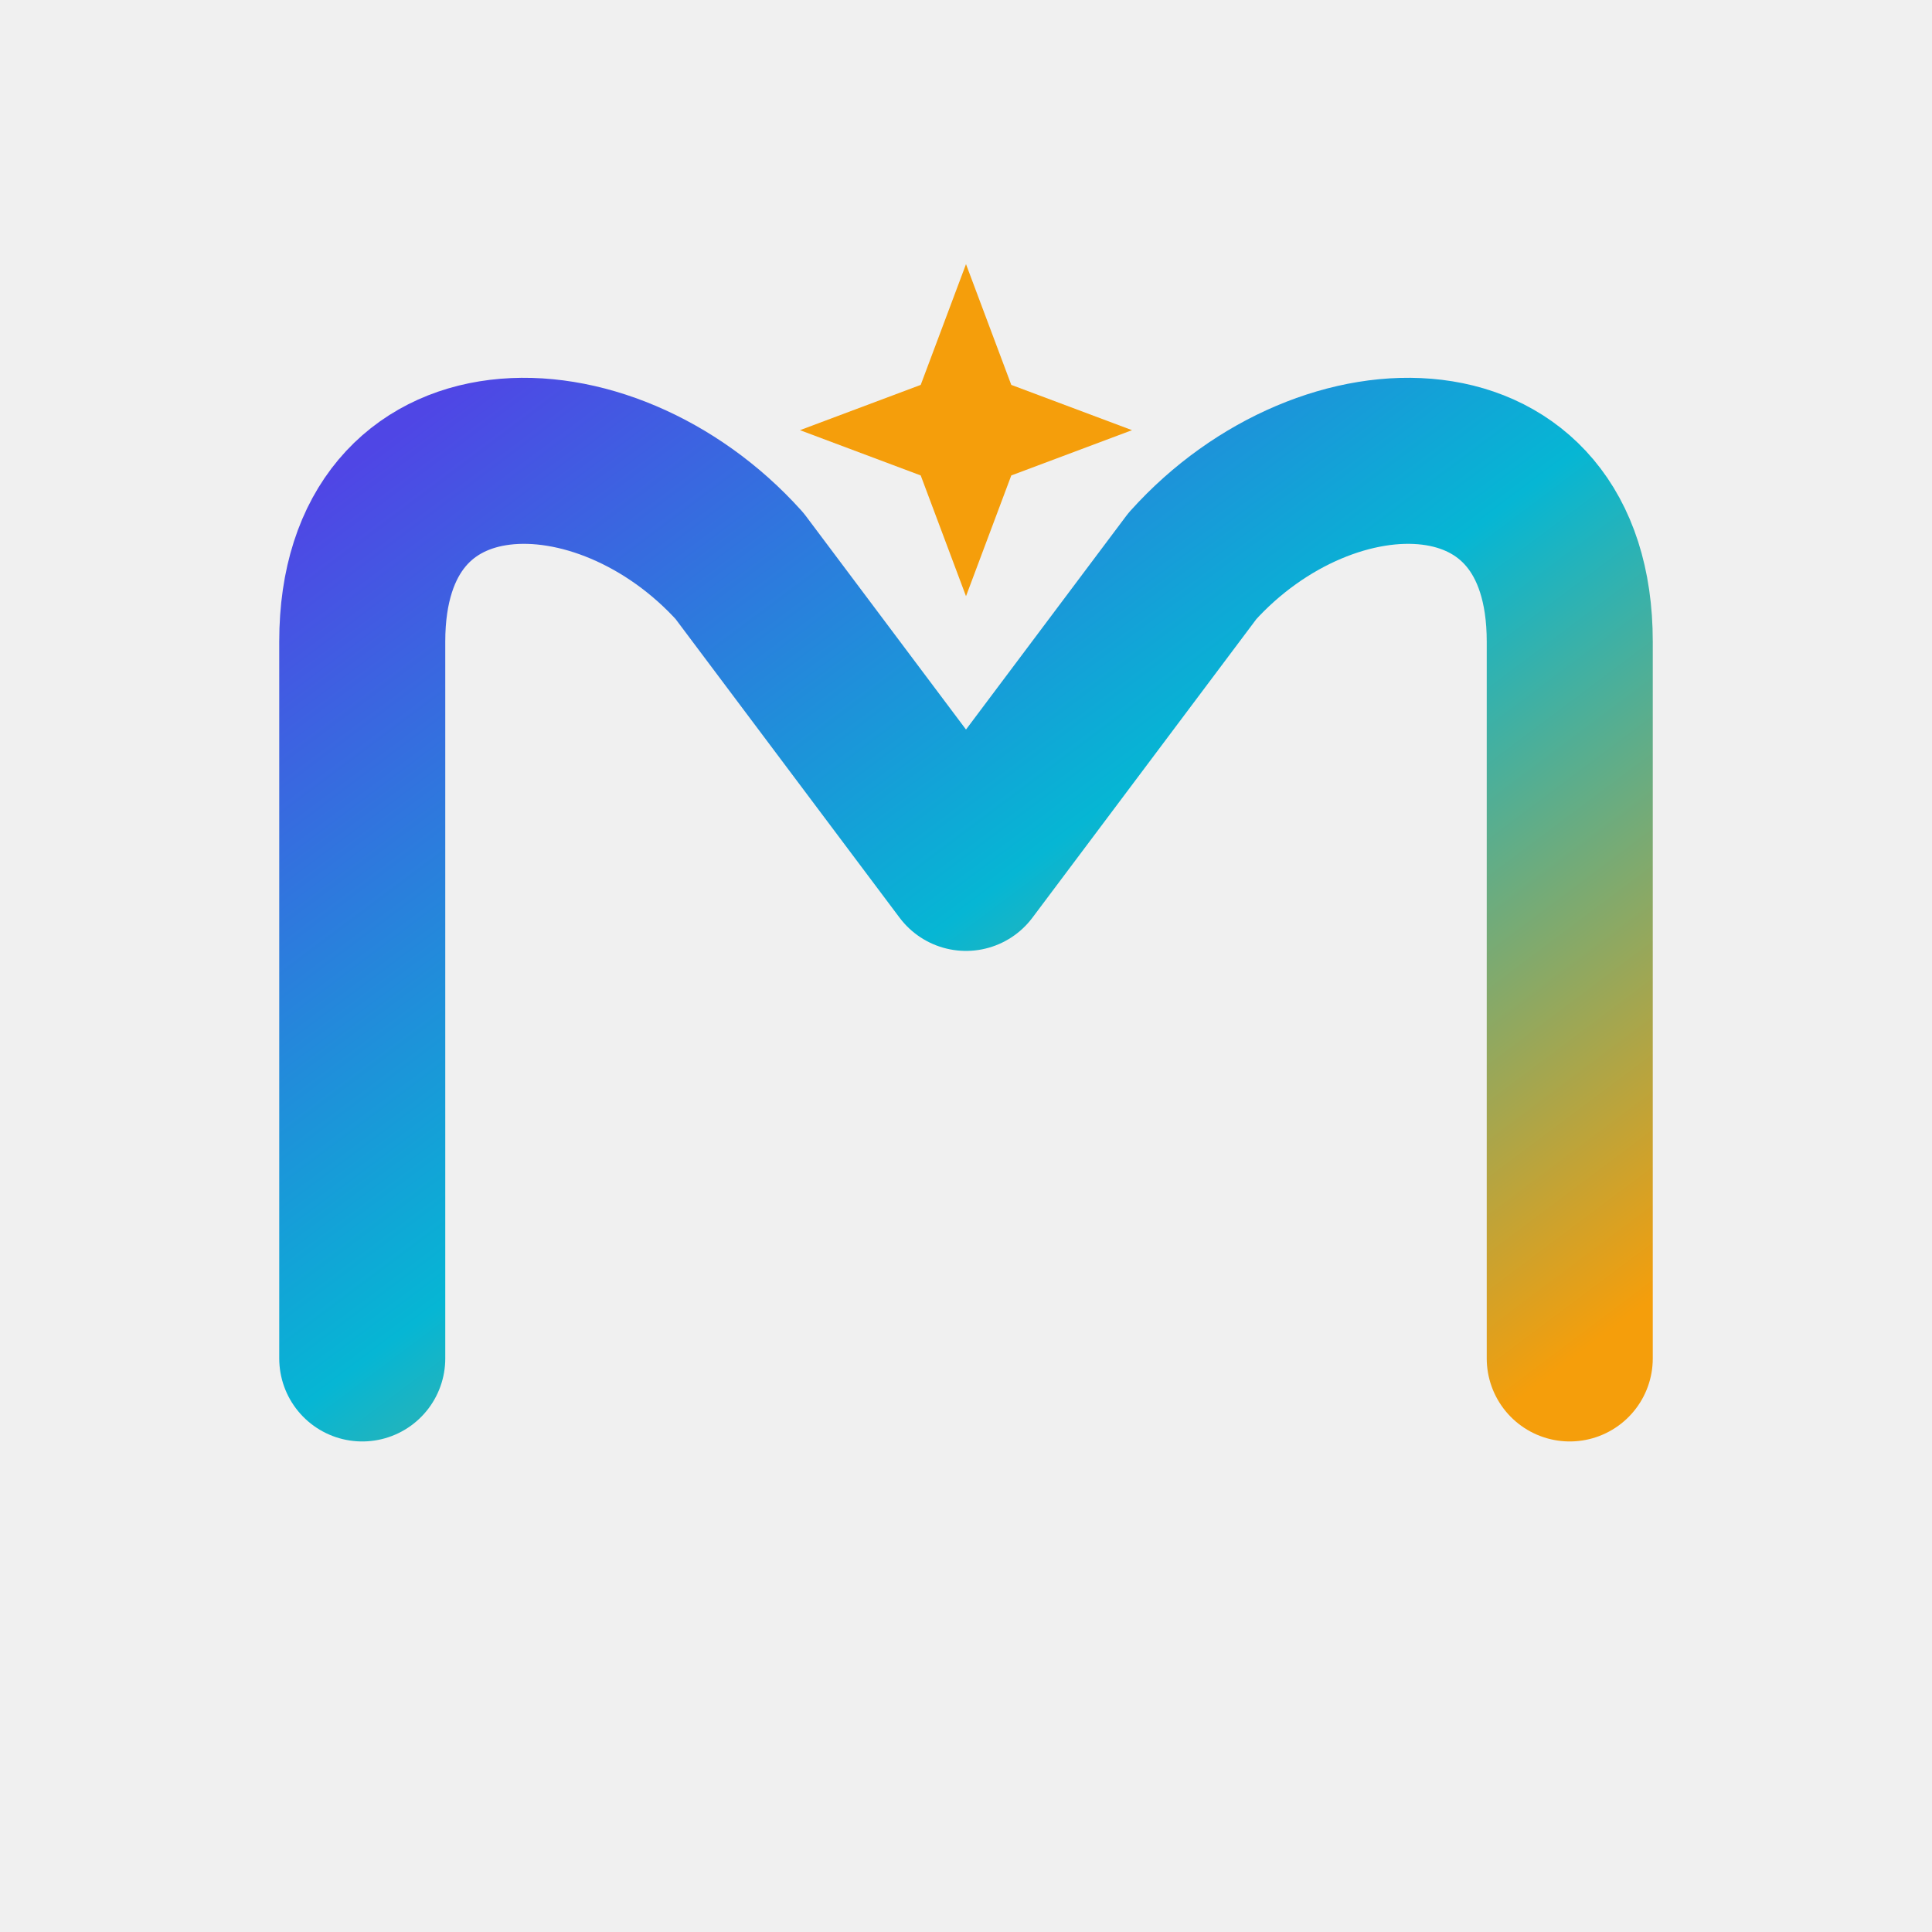
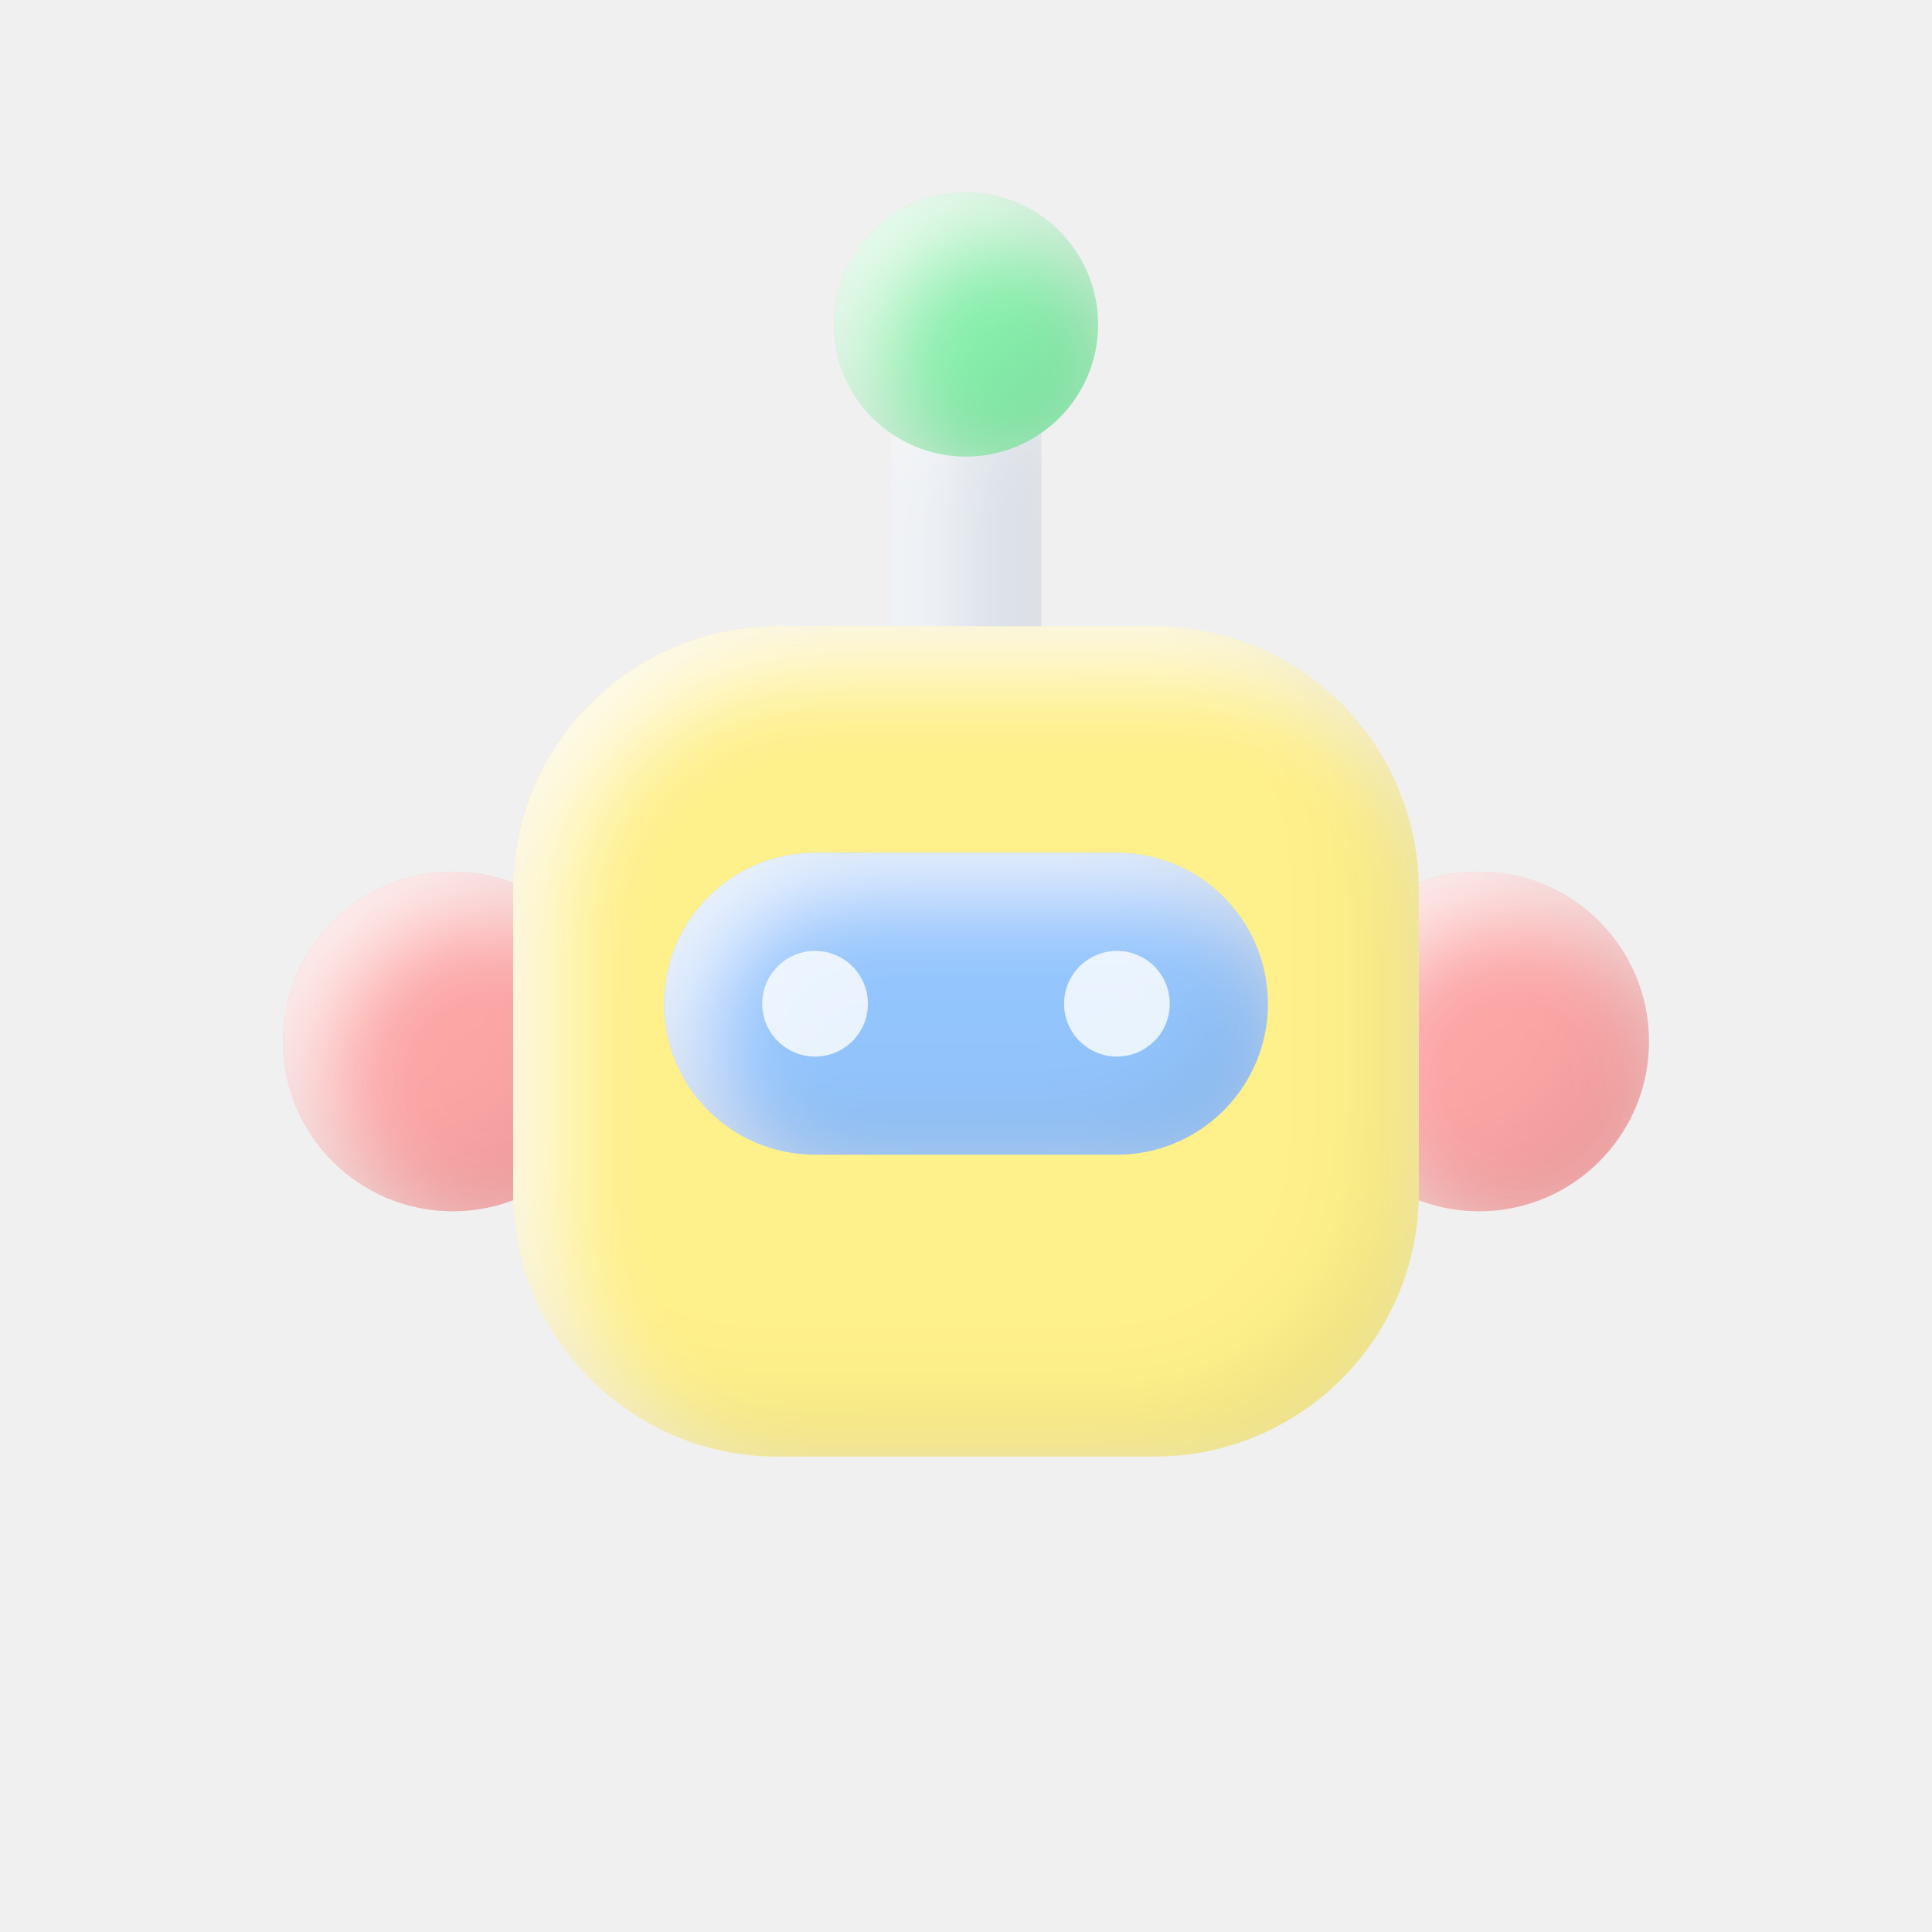
<svg xmlns="http://www.w3.org/2000/svg" viewBox="0 0 512 512" width="100%" height="100%">
  <defs>
-     <linearGradient id="c1-grad" x1="0%" y1="0%" x2="100%" y2="100%">
-       <stop offset="0%" stop-color="#4F46E5" />
-       <stop offset="50%" stop-color="#06B6D4" />
-       <stop offset="100%" stop-color="#F59E0B" />
-     </linearGradient>
+     <filter id="clay-inner" x="-20%" y="-20%" width="140%" height="140%">
+       <feDropShadow dx="8" dy="16" stdDeviation="12" flood-color="#0F172A" flood-opacity="0.2" />
+       <feOffset dx="10" dy="10" />
+       <feGaussianBlur stdDeviation="12" result="offset-blur" />
+       <feComposite operator="out" in="SourceGraphic" in2="offset-blur" result="inverse" />
+       <feFlood flood-color="white" flood-opacity="0.8" result="color" />
+       <feComposite operator="in" in="color" in2="inverse" result="shadow1" />
+       <feOffset dx="-10" dy="-10" in="SourceGraphic" />
+       <feGaussianBlur stdDeviation="12" result="offset-blur2" />
+       <feComposite operator="out" in="SourceGraphic" in2="offset-blur2" result="inverse2" />
+       <feFlood flood-color="black" flood-opacity="0.15" result="color2" />
+       <feComposite operator="in" in="color2" in2="inverse2" result="shadow2" />
+       <feMerge>
+         <feMergeNode in="SourceGraphic" />
+         <feMergeNode in="shadow1" />
+         <feMergeNode in="shadow2" />
+       </feMerge>
+     </filter>
  </defs>
-   <path d="M 96 360 V 170 C 96 110, 160 110, 196 150 L 256 230 L 316 150 C 352 110, 416 110, 416 170 V 360" fill="none" stroke="url(#c1-grad)" stroke-width="44" stroke-linecap="round" stroke-linejoin="round" />
-   <path d="M 256 70 L 268 102 L 300 114 L 268 126 L 256 158 L 244 126 L 212 114 L 244 102 Z" fill="#F59E0B" />
+   <circle cx="120" cy="276" r="45" fill="#FCA5A5" filter="url(#clay-inner)" />
+   <circle cx="392" cy="276" r="45" fill="#FCA5A5" filter="url(#clay-inner)" />
+   <rect x="236" y="96" width="40" height="120" rx="20" fill="#E2E8F0" filter="url(#clay-inner)" />
+   <circle cx="256" cy="86" r="35" fill="#86EFAC" filter="url(#clay-inner)" />
+   <rect x="136" y="166" width="240" height="220" rx="70" fill="#FEF08A" filter="url(#clay-inner)" />
+   <rect x="176" y="226" width="160" height="80" rx="40" fill="#93C5FD" filter="url(#clay-inner)" />
+   <circle cx="216" cy="266" r="14" fill="#FFFFFF" opacity="0.8" />
+   <circle cx="296" cy="266" r="14" fill="#FFFFFF" opacity="0.8" />
</svg>
